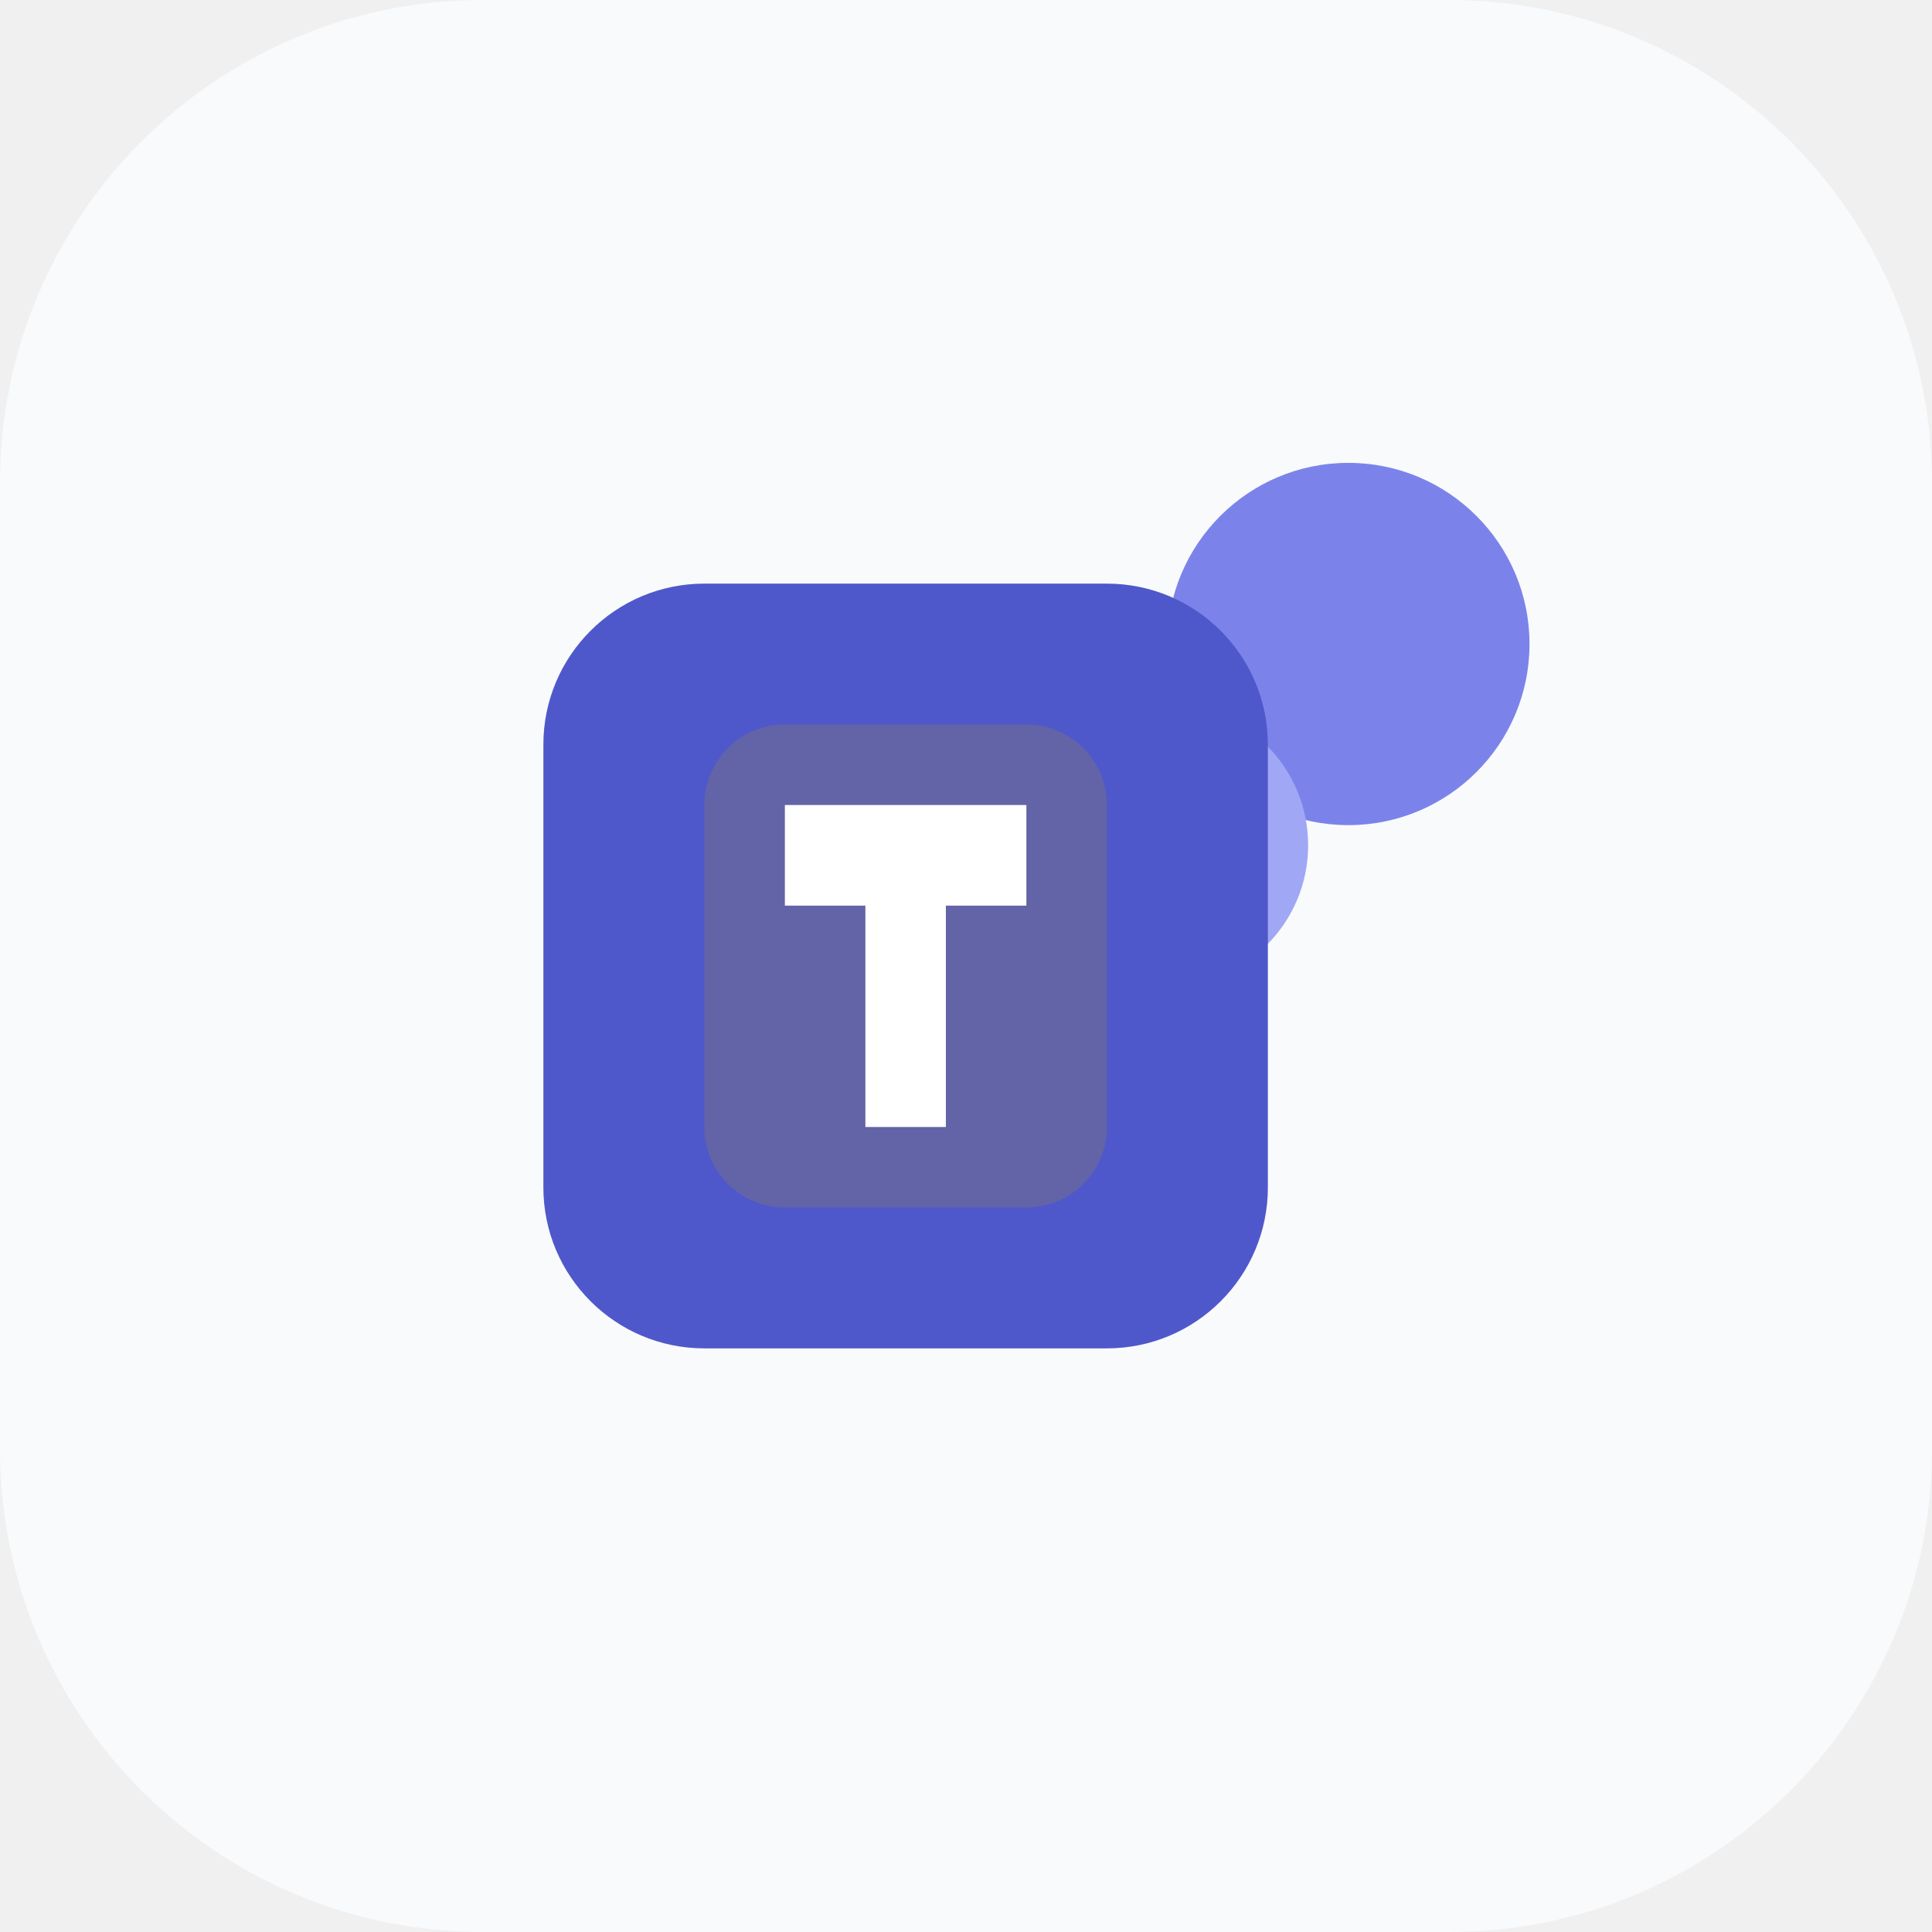
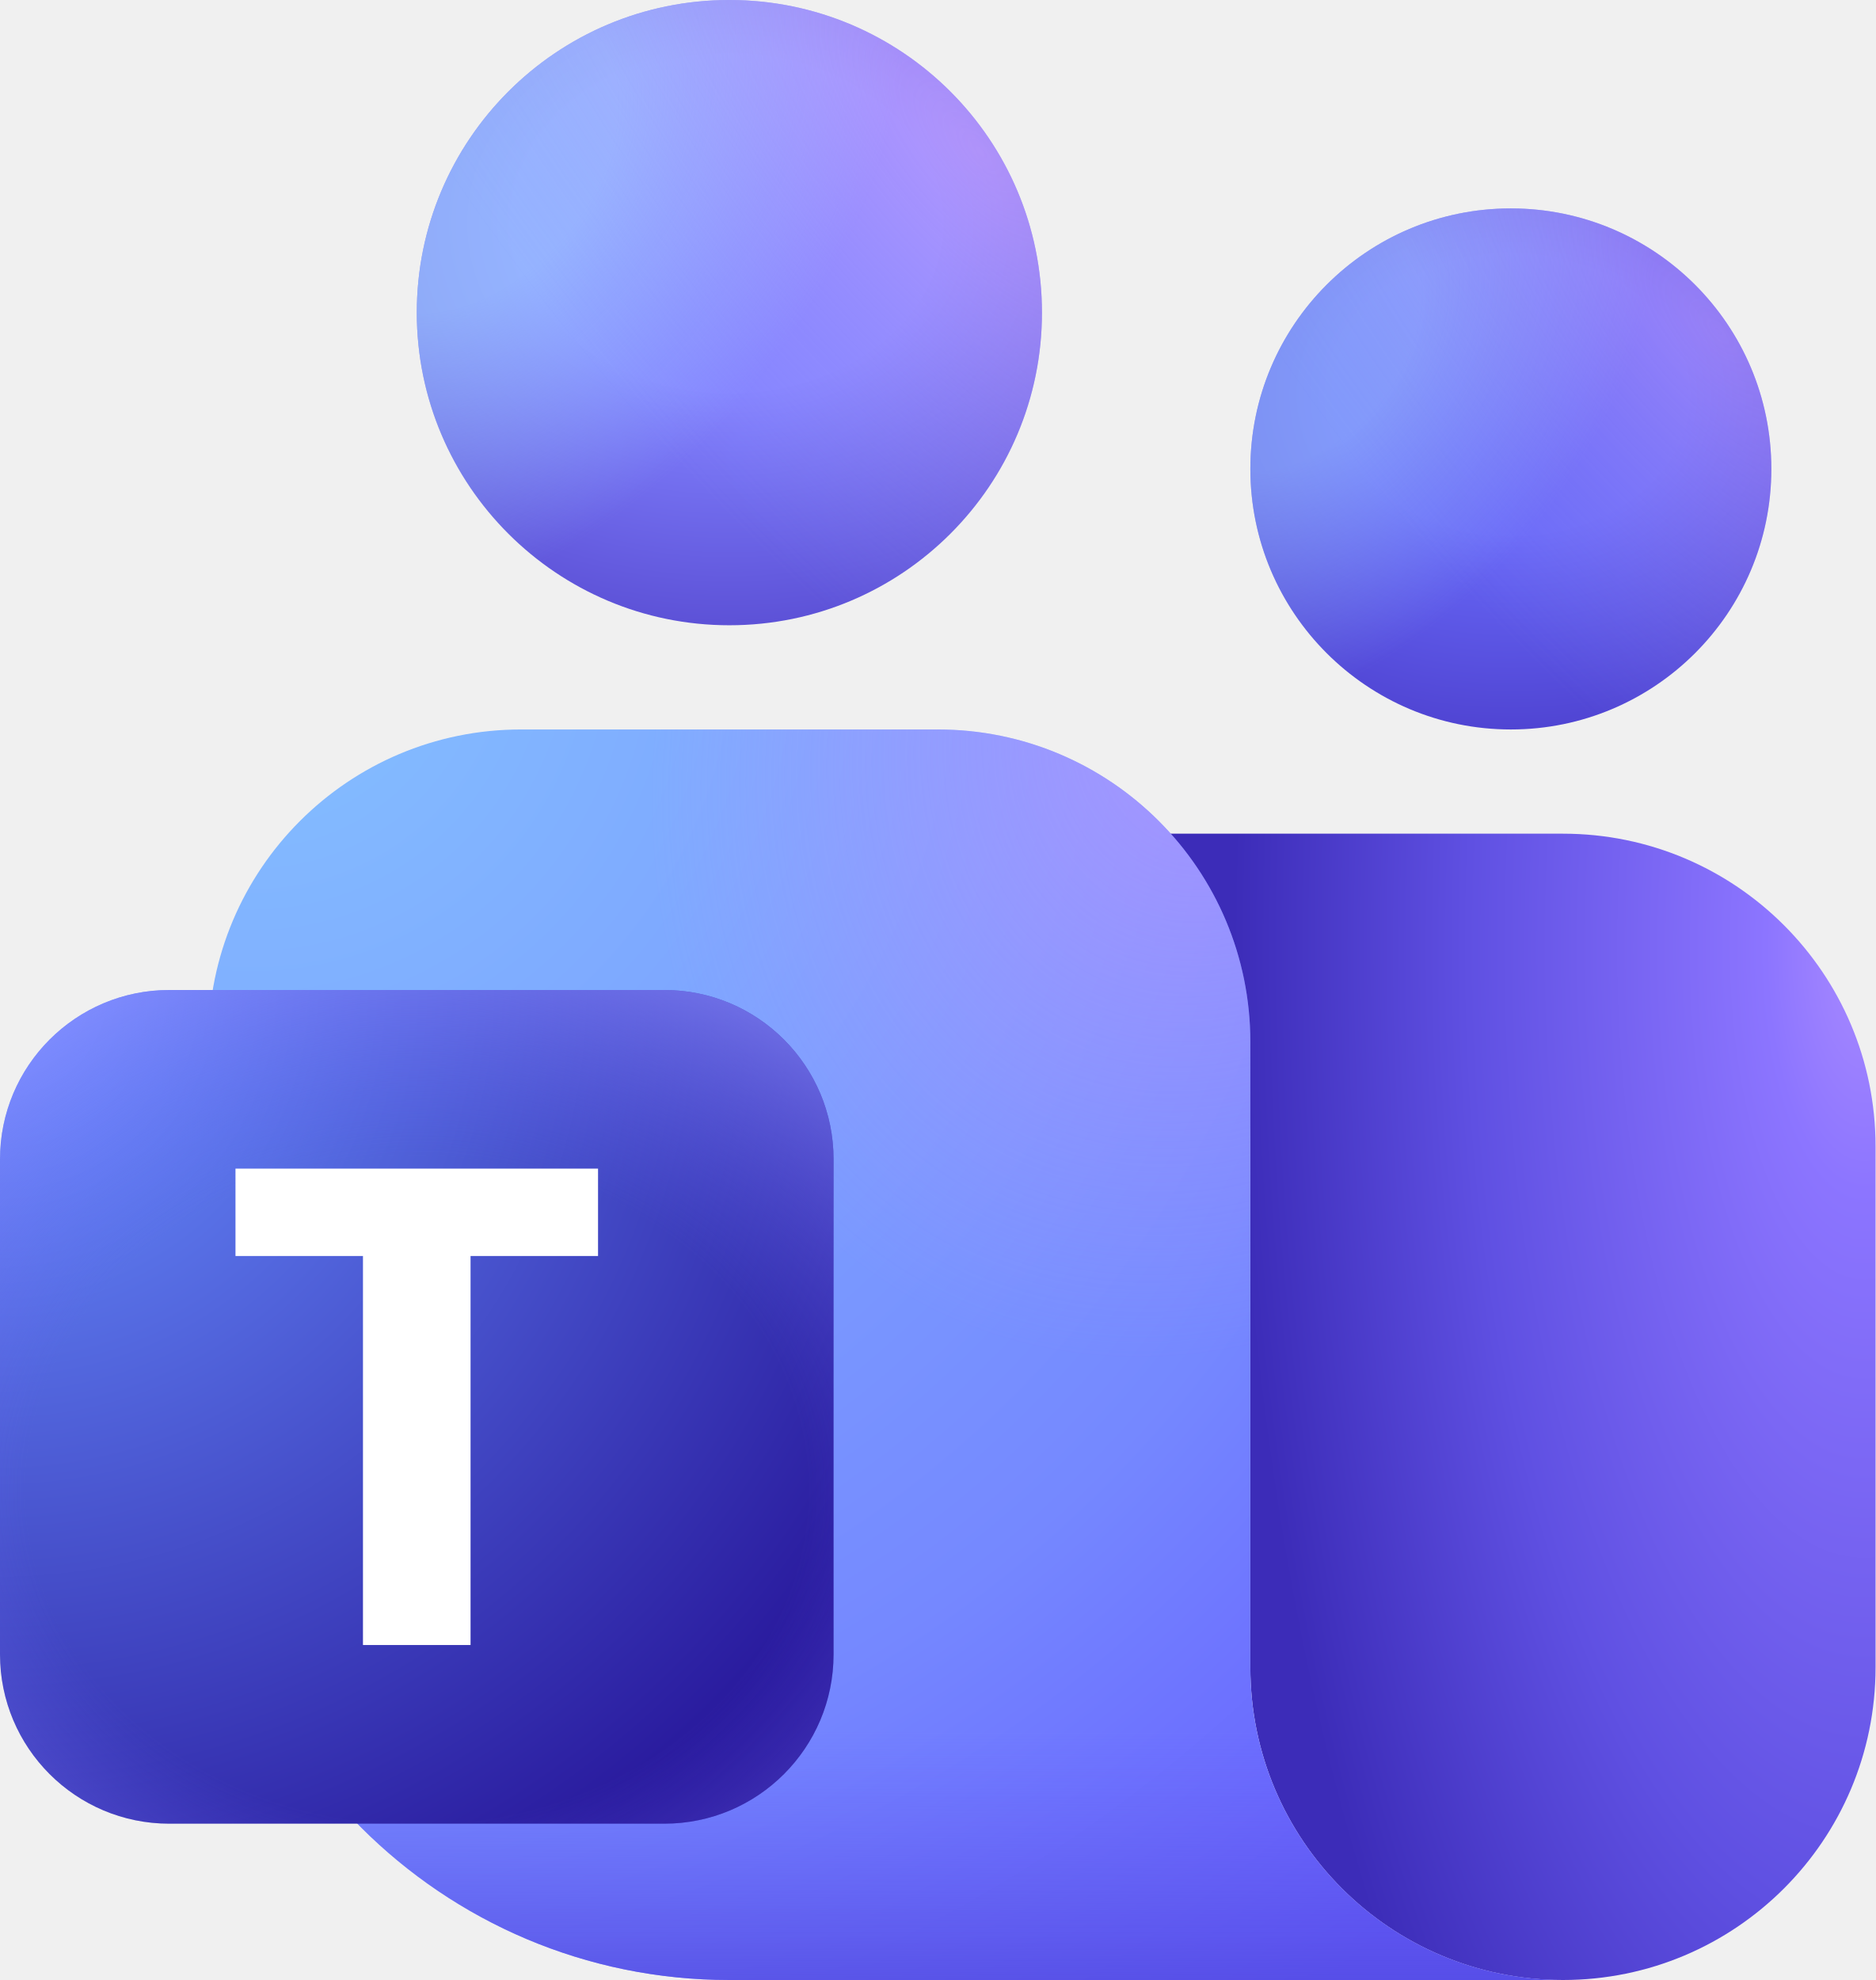
- <svg xmlns="http://www.w3.org/2000/svg" width="96" height="96" viewBox="0 0 96 96" fill="none">
-   <rect width="96" height="96" rx="24" fill="#F8FAFC" />
-   <circle cx="67" cy="32" r="9" fill="#7B83EB" />
-   <circle cx="58" cy="42" r="7" fill="#A0A7F5" />
-   <rect x="27" y="29" width="36" height="38" rx="8" fill="#4F58CA" />
-   <rect x="35" y="36" width="20" height="24" rx="4" fill="#6264A7" />
-   <path d="M39 40H51V45H47V56H43V45H39V40Z" fill="white" />
+ <svg xmlns="http://www.w3.org/2000/svg" fill="none" viewBox="4 4 36 38">
+   <path fill="url(#a)" d="M22 20h12c3.314 0 6 2.686 6 6v10c0 3.314-2.686 6-6 6s-6-2.686-6-6V26c0-3.314-2.686-6-6-6" />
+   <path fill="url(#b)" d="M8 24c0-3.314 2.686-6 6-6h8c3.314 0 6 2.686 6 6v12c0 3.314 2.686 6 6 6l-16-0c-5.523 0-10-4.477-10-10z" />
+   <path fill="url(#c)" fill-opacity=".7" d="M8 24c0-3.314 2.686-6 6-6h8c3.314 0 6 2.686 6 6v12c0 3.314 2.686 6 6 6l-16-0c-5.523 0-10-4.477-10-10z" />
+   <path fill="url(#d)" fill-opacity=".7" d="M8 24c0-3.314 2.686-6 6-6h8c3.314 0 6 2.686 6 6v12c0 3.314 2.686 6 6 6l-16-0c-5.523 0-10-4.477-10-10z" />
+   <path fill="url(#e)" d="M33 18c2.761 0 5-2.239 5-5s-2.239-5-5-5-5 2.239-5 5 2.239 5 5 5" />
+   <path fill="url(#f)" fill-opacity=".46" d="M33 18c2.761 0 5-2.239 5-5s-2.239-5-5-5-5 2.239-5 5 2.239 5 5 5" />
+   <path fill="url(#g)" fill-opacity=".4" d="M33 18c2.761 0 5-2.239 5-5s-2.239-5-5-5-5 2.239-5 5 2.239 5 5 5" />
+   <path fill="url(#h)" d="M18 16c3.314 0 6-2.686 6-6 0-3.314-2.686-6-6-6s-6 2.686-6 6c0 3.314 2.686 6 6 6" />
+   <path fill="url(#i)" fill-opacity=".6" d="M18 16c3.314 0 6-2.686 6-6 0-3.314-2.686-6-6-6s-6 2.686-6 6c0 3.314 2.686 6 6 6" />
+   <path fill="url(#j)" fill-opacity=".5" d="M18 16c3.314 0 6-2.686 6-6 0-3.314-2.686-6-6-6s-6 2.686-6 6c0 3.314 2.686 6 6 6" />
+   <rect width="16" height="16" x="4" y="23" fill="url(#k)" rx="3.25" />
+   <rect width="16" height="16" x="4" y="23" fill="url(#l)" fill-opacity=".7" rx="3.25" />
+   <path fill="#fff" d="M15.479 28.105h-2.447v7.466h-2.065v-7.466H8.52v-1.677h6.959z" />
+   <defs>
+     <radialGradient id="a" cx="0" cy="0" r="1" gradientTransform="matrix(13.4784 0 0 33.2694 39.7967 22.1739)" gradientUnits="userSpaceOnUse">
+       <stop stop-color="#a98aff" />
+       <stop offset=".14" stop-color="#8c75ff" />
+       <stop offset=".565" stop-color="#5f50e2" />
+       <stop offset=".9" stop-color="#3c2cb8" />
+     </radialGradient>
+     <radialGradient id="b" cx="0" cy="0" r="1" gradientTransform="rotate(68.1539 -7.715661 14.71356)scale(32.752 33.1231)" gradientUnits="userSpaceOnUse">
+       <stop stop-color="#85c2ff" />
+       <stop offset=".69" stop-color="#7588ff" />
+       <stop offset="1" stop-color="#6459fe" />
+     </radialGradient>
+     <radialGradient id="d" cx="0" cy="0" r="1" gradientTransform="rotate(113.326 8.092853 17.64475)scale(19.2186 15.4273)" gradientUnits="userSpaceOnUse">
+       <stop stop-color="#bd96ff" />
+       <stop offset=".687" stop-color="#bd96ff" stop-opacity="0" />
+     </radialGradient>
+     <radialGradient id="e" cx="0" cy="0" r="1" gradientTransform="matrix(0 -10 12.6216 0 32.9999 11.5714)" gradientUnits="userSpaceOnUse">
+       <stop offset=".268" stop-color="#6868f7" />
+       <stop offset="1" stop-color="#3923b1" />
+     </radialGradient>
+     <radialGradient id="f" cx="0" cy="0" r="1" gradientTransform="rotate(40.0516 -.03068196 44.87291)scale(7.14629 10.3363)" gradientUnits="userSpaceOnUse">
+       <stop offset=".271" stop-color="#a1d3ff" />
+       <stop offset=".813" stop-color="#a1d3ff" stop-opacity="0" />
+     </radialGradient>
+     <radialGradient id="g" cx="0" cy="0" r="1" gradientTransform="rotate(-41.6581 32.118 -43.41948)scale(8.51275 20.8824)" gradientUnits="userSpaceOnUse">
+       <stop stop-color="#e3acfd" />
+       <stop offset=".816" stop-color="#9fa2ff" stop-opacity="0" />
+     </radialGradient>
+     <radialGradient id="h" cx="0" cy="0" r="1" gradientTransform="matrix(0 -12 15.146 0 17.9999 8.28571)" gradientUnits="userSpaceOnUse">
+       <stop offset=".268" stop-color="#8282ff" />
+       <stop offset="1" stop-color="#3923b1" />
+     </radialGradient>
+     <radialGradient id="i" cx="0" cy="0" r="1" gradientTransform="rotate(40.0516 -3.154651 21.41641)scale(8.57554 12.4035)" gradientUnits="userSpaceOnUse">
+       <stop offset=".271" stop-color="#a1d3ff" />
+       <stop offset=".813" stop-color="#a1d3ff" stop-opacity="0" />
+     </radialGradient>
+     <radialGradient id="j" cx="0" cy="0" r="1" gradientTransform="rotate(-41.6581 20.3818 -26.51566)scale(10.2153 25.0589)" gradientUnits="userSpaceOnUse">
+       <stop stop-color="#e3acfd" />
+       <stop offset=".816" stop-color="#9fa2ff" stop-opacity="0" />
+     </radialGradient>
+     <radialGradient id="k" cx="0" cy="0" r="1" gradientTransform="rotate(45 -25.76346 16.32843)scale(22.6274)" gradientUnits="userSpaceOnUse">
+       <stop offset=".047" stop-color="#688eff" />
+       <stop offset=".947" stop-color="#230f94" />
+     </radialGradient>
+     <radialGradient id="l" cx="0" cy="0" r="1" gradientTransform="matrix(0 11.2 -13.0702 0 12 32.6)" gradientUnits="userSpaceOnUse">
+       <stop offset=".571" stop-color="#6965f6" stop-opacity="0" />
+       <stop offset="1" stop-color="#8f8fff" />
+     </radialGradient>
+     <linearGradient id="c" x1="20.594" x2="20.594" y1="18" y2="42" gradientUnits="userSpaceOnUse">
+       <stop offset=".801" stop-color="#6864f6" stop-opacity="0" />
+       <stop offset="1" stop-color="#5149de" />
+     </linearGradient>
+   </defs>
</svg>
